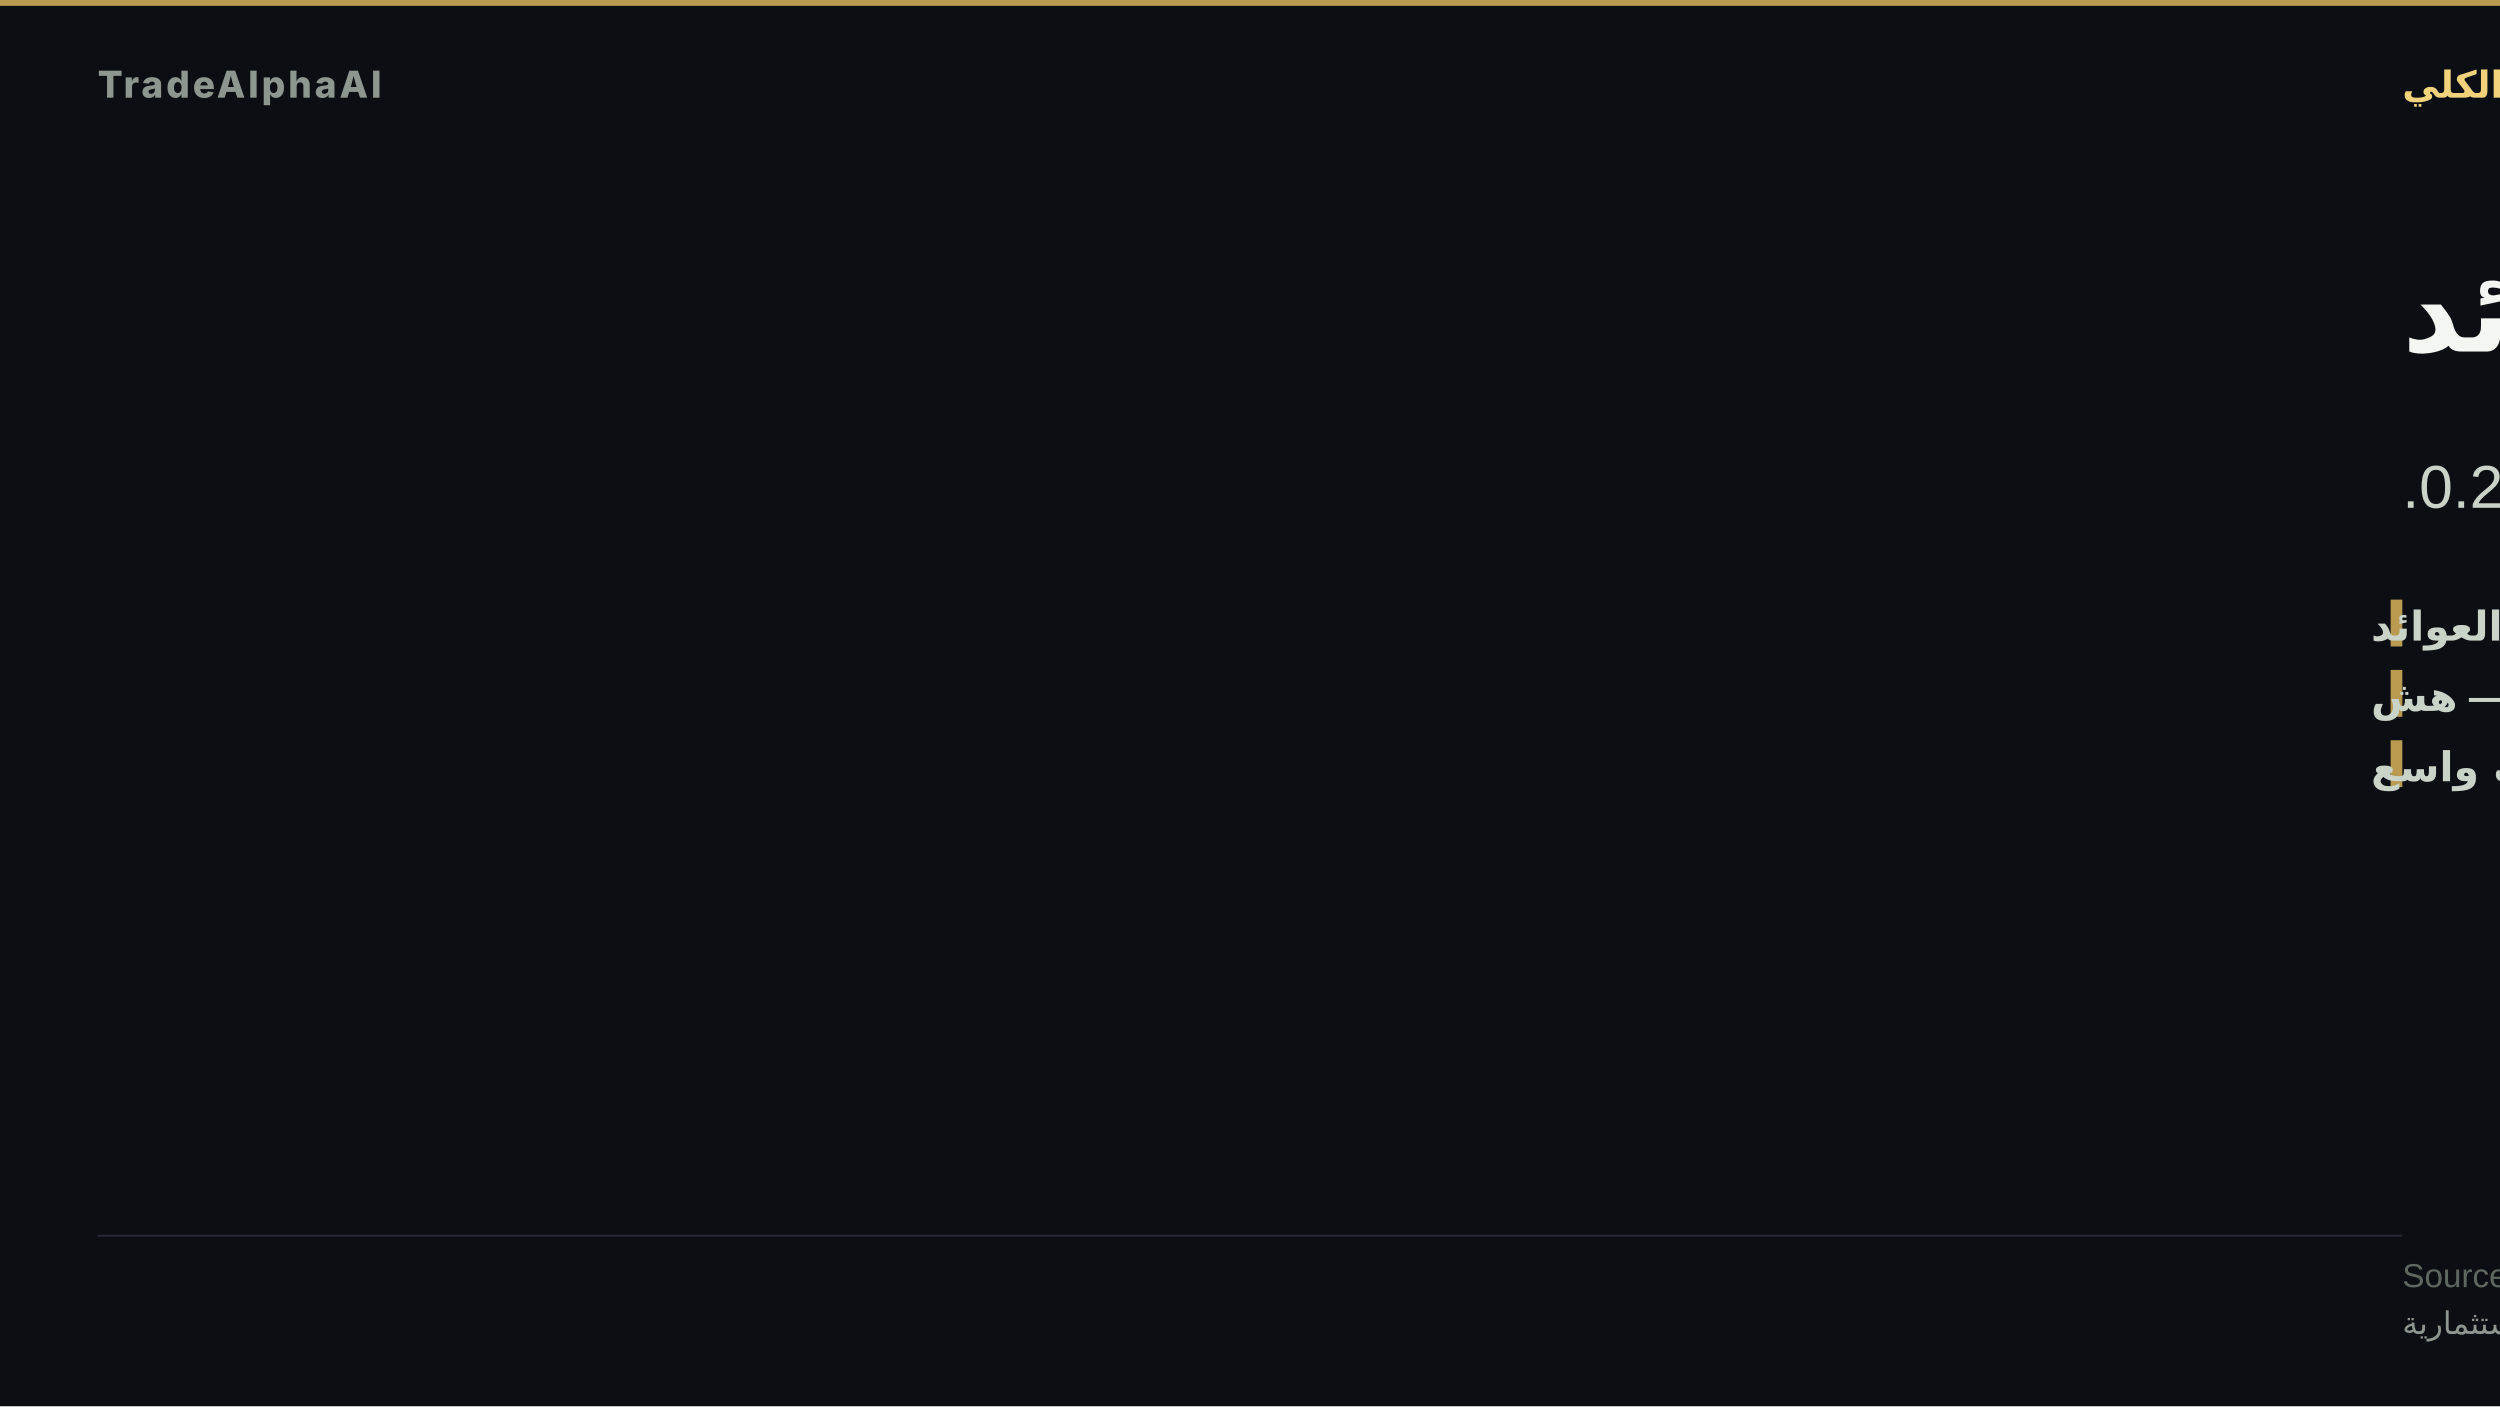
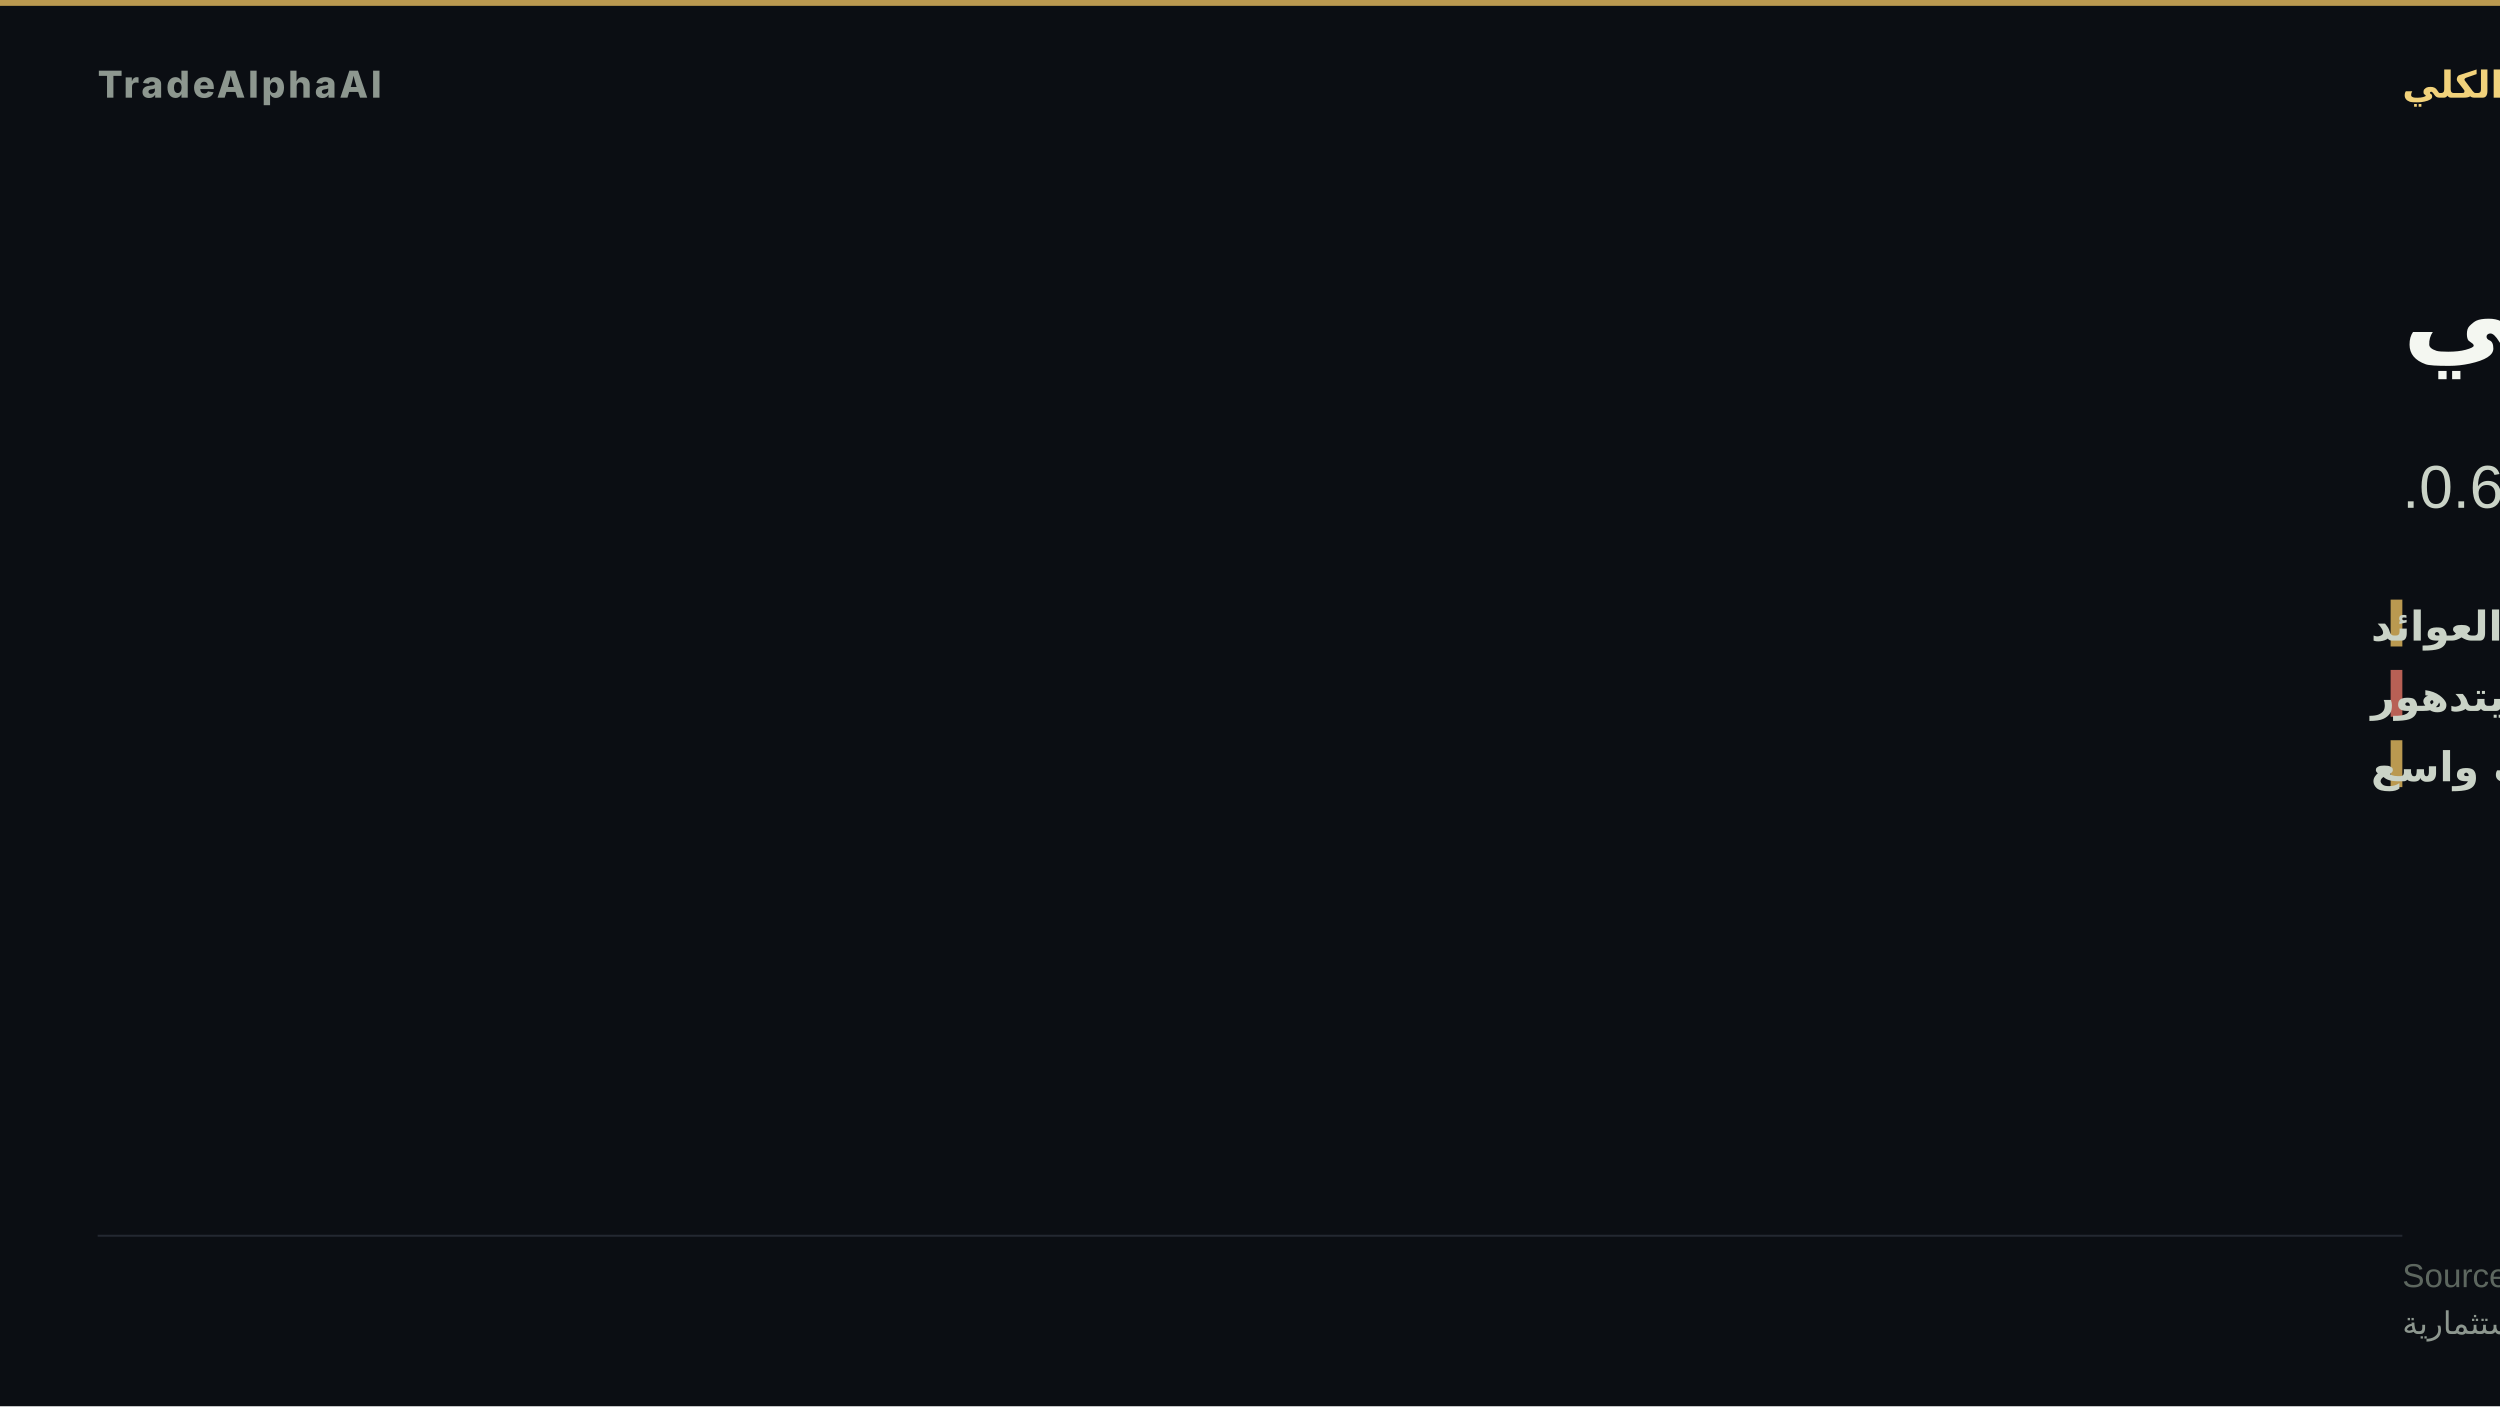
- <svg xmlns="http://www.w3.org/2000/svg" width="1280" height="720" viewBox="0 0 1280 720" role="img" aria-label="ضغط العوائد">
+ <svg xmlns="http://www.w3.org/2000/svg" width="1280" height="720" viewBox="0 0 1280 720" role="img" aria-label="تدوير دفاعي">
  <rect width="1280" height="720" fill="#0b0e13" />
  <rect x="0" y="0" width="1280" height="3" fill="#d8b15a" opacity="0.85" />
  <text x="50" y="50" font-family="'Inter','Segoe UI','Helvetica Neue',Arial,sans-serif" font-size="19" font-weight="800" letter-spacing="1.5" fill="#8d978f" text-anchor="start">TradeAlphaAI</text>
  <text x="1230" y="50" font-family="'Tajawal','Cairo','Segoe UI',Arial,sans-serif" font-size="19" font-weight="700" letter-spacing="0" fill="#f2d27b" text-anchor="end" direction="rtl">النظام الكلي</text>
-   <text x="1230" y="180" font-family="'Tajawal','Cairo','Segoe UI',Arial,sans-serif" font-size="58" font-weight="800" fill="#f4f7f1" text-anchor="end" direction="rtl">ضغط العوائد</text>
-   <text x="1230" y="260" font-family="'Tajawal','Cairo','Segoe UI',Arial,sans-serif" font-size="31" font-weight="500" fill="#cad3c7" text-anchor="end" direction="rtl">سيولة ضغط العوائد · استقرار هش · اتساق 0.2.</text>
+   <text x="1230" y="180" font-family="'Tajawal','Cairo','Segoe UI',Arial,sans-serif" font-size="58" font-weight="800" fill="#f4f7f1" text-anchor="end" direction="rtl">تدوير دفاعي</text>
+   <text x="1230" y="260" font-family="'Tajawal','Cairo','Segoe UI',Arial,sans-serif" font-size="31" font-weight="500" fill="#cad3c7" text-anchor="end" direction="rtl">سيولة ضغط العوائد · استقرار يتدهور · اتساق 0.6.</text>
  <rect x="1224" y="307" width="6" height="24" fill="#d8b15a" opacity="0.85" />
  <text x="1214" y="328" font-family="'Tajawal','Cairo','Segoe UI',Arial,sans-serif" font-size="21" font-weight="600" fill="#cad3c7" text-anchor="end" direction="rtl">السيولة — ضغط العوائد</text>
-   <rect x="1224" y="343" width="6" height="24" fill="#d8b15a" opacity="0.85" />
-   <text x="1214" y="364" font-family="'Tajawal','Cairo','Segoe UI',Arial,sans-serif" font-size="21" font-weight="600" fill="#cad3c7" text-anchor="end" direction="rtl">الاستقرار — هش</text>
+   <rect x="1224" y="343" width="6" height="24" fill="#d66e60" opacity="0.85" />
+   <text x="1214" y="364" font-family="'Tajawal','Cairo','Segoe UI',Arial,sans-serif" font-size="21" font-weight="600" fill="#cad3c7" text-anchor="end" direction="rtl">الاستقرار — يتدهور</text>
  <rect x="1224" y="379" width="6" height="24" fill="#d8b15a" opacity="0.85" />
  <text x="1214" y="400" font-family="'Tajawal','Cairo','Segoe UI',Arial,sans-serif" font-size="21" font-weight="600" fill="#cad3c7" text-anchor="end" direction="rtl">الاتساع — ضعف واسع</text>
  <rect x="50" y="632.2" width="1180" height="1" fill="rgba(148,163,184,0.18)" />
  <text x="1230" y="659" font-family="'Tajawal','Cairo','Segoe UI',Arial,sans-serif" font-size="17" fill="#5d675f" text-anchor="end" direction="rtl">Source: TradeAlphaAI macro-reactions + liquidity-regime artifacts</text>
  <text x="1230" y="683" font-family="'Tajawal','Cairo','Segoe UI',Arial,sans-serif" font-size="16" fill="#8d978f" text-anchor="end" direction="rtl">استخبارات سوق تعليمية — ليست نصيحة استثمارية</text>
</svg>
